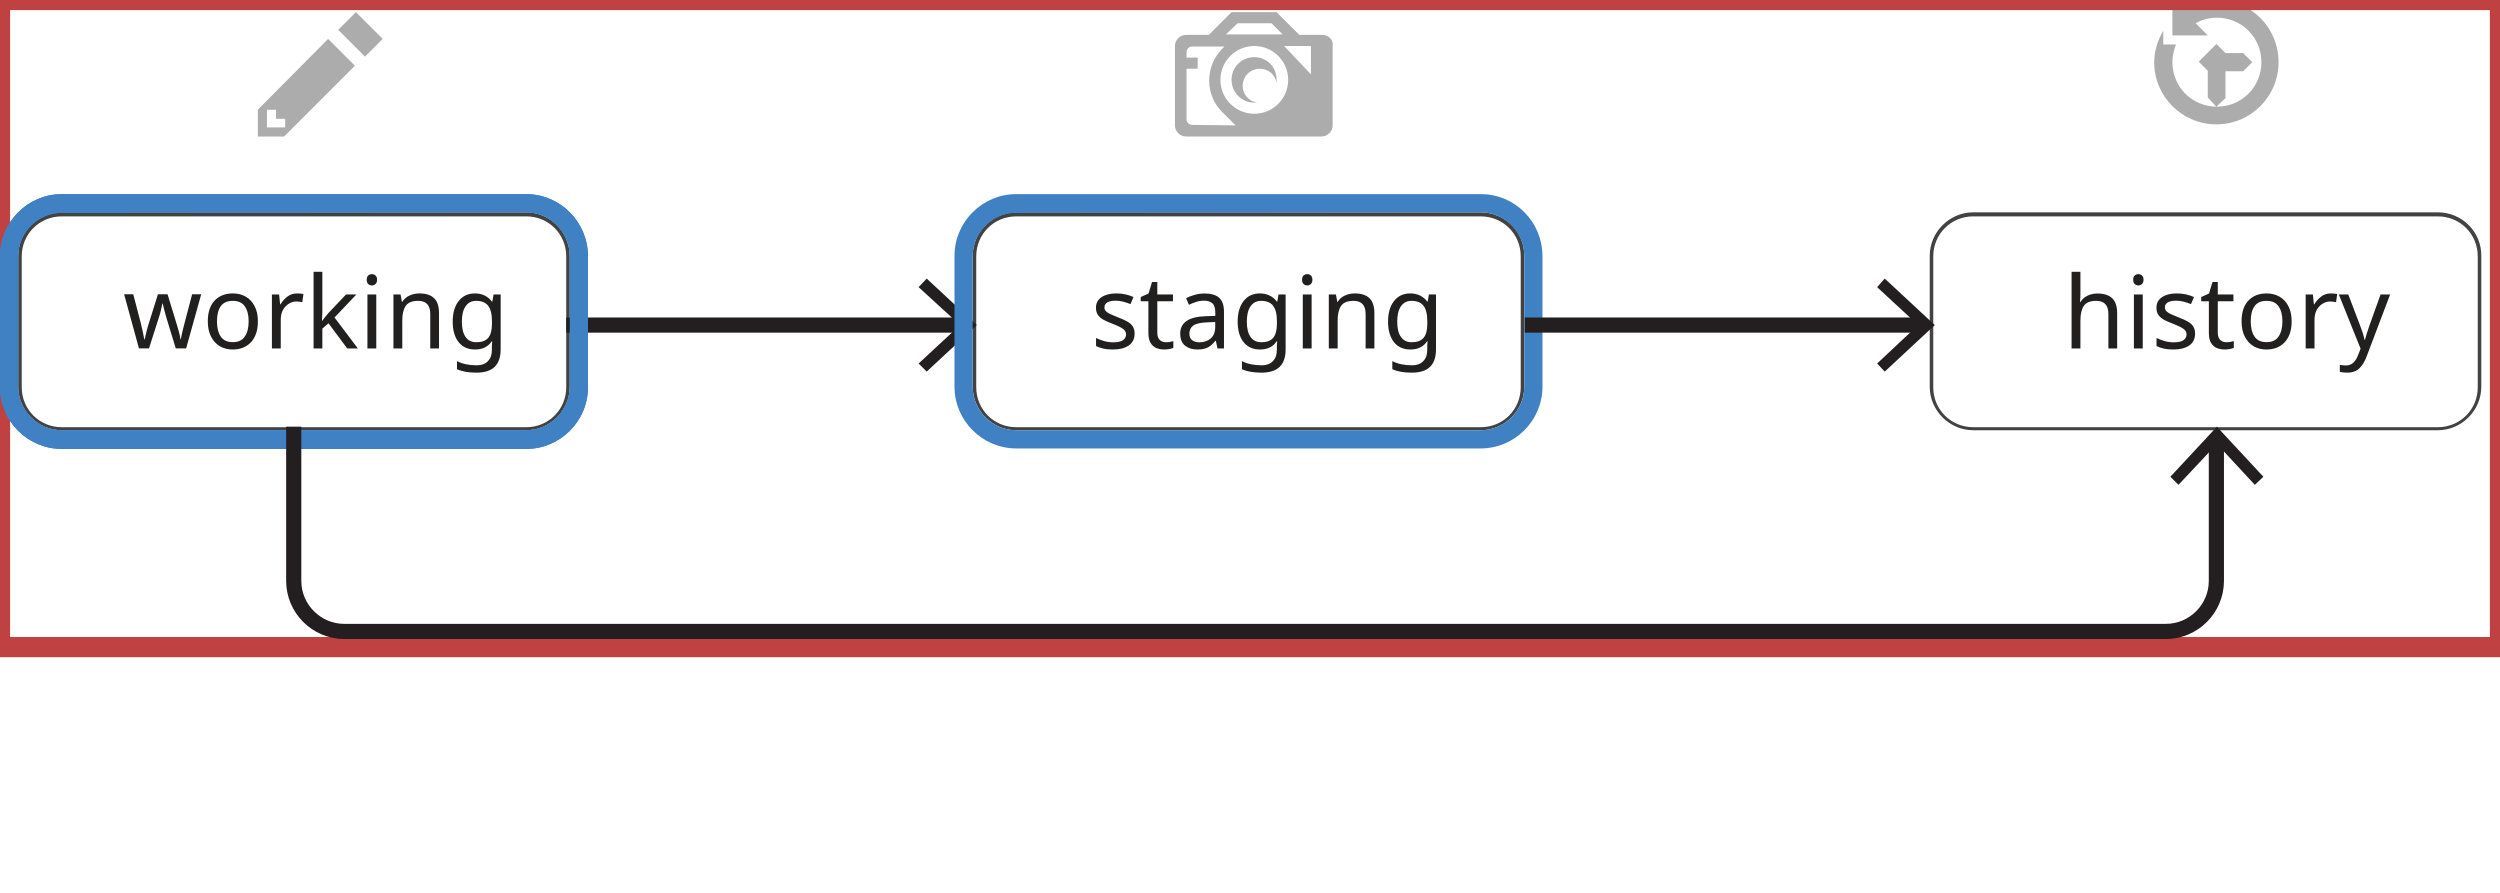
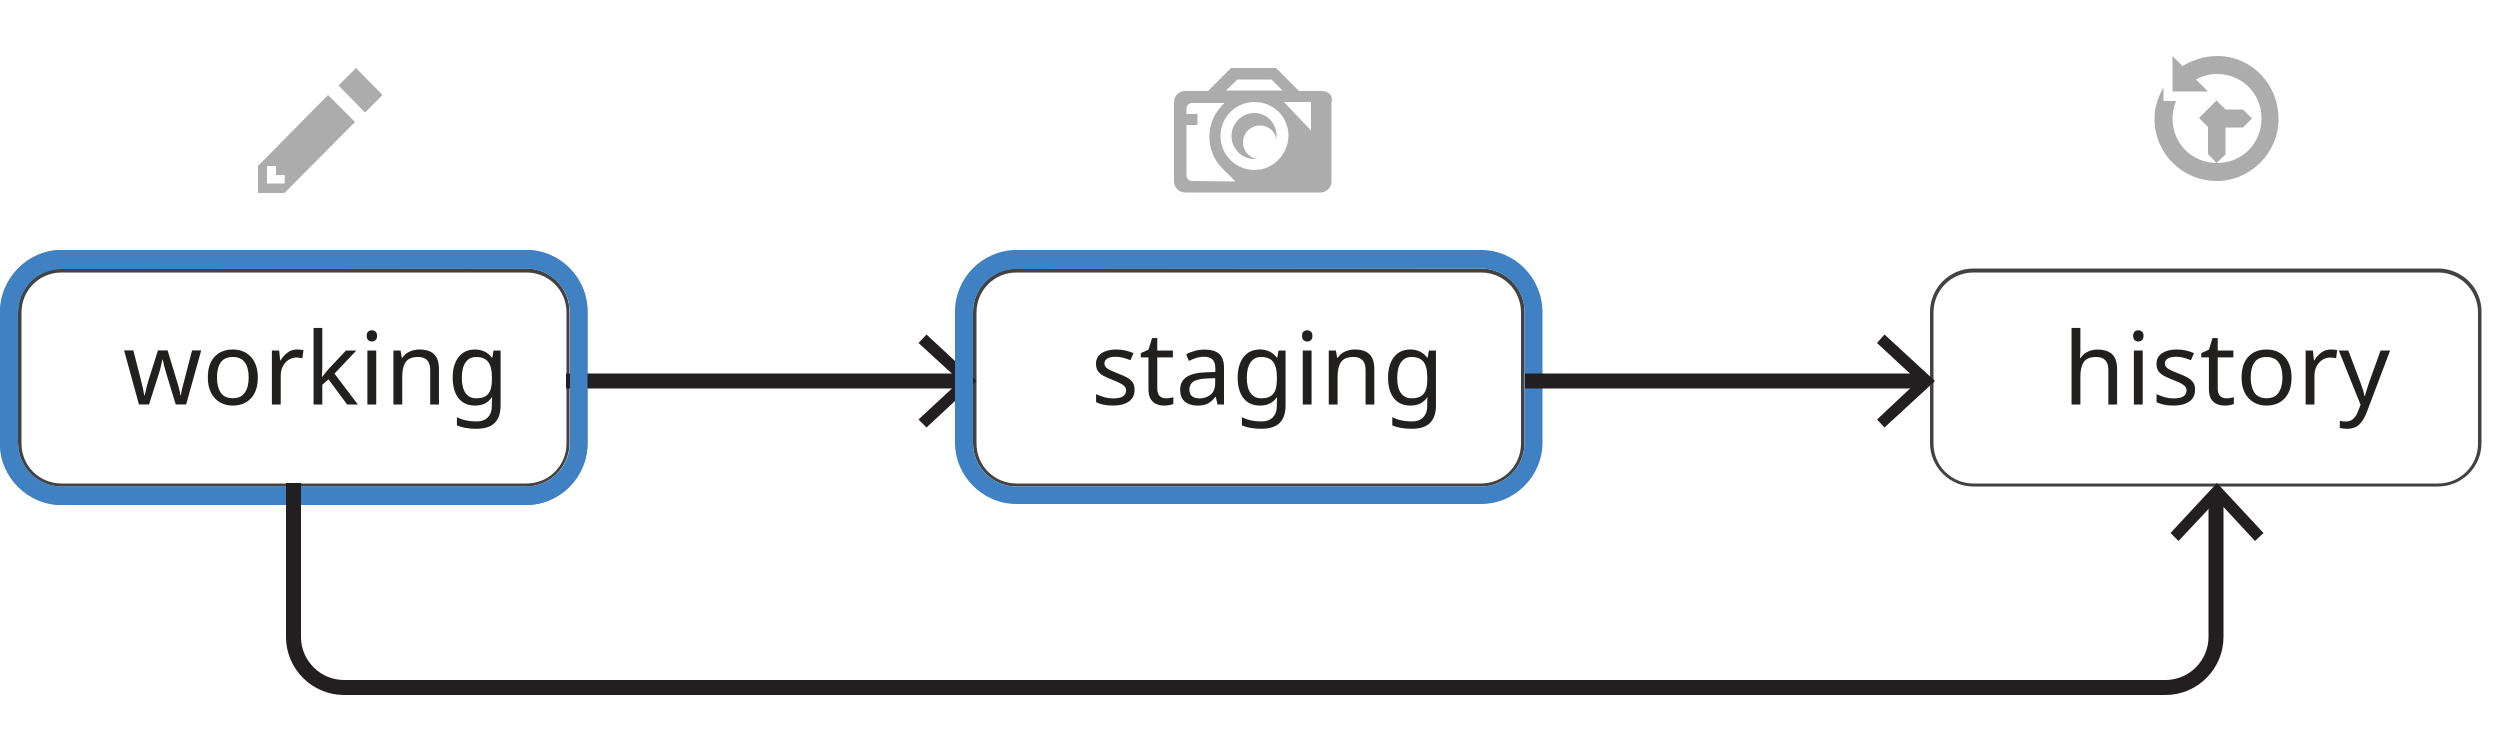
- <svg xmlns="http://www.w3.org/2000/svg" version="1.1" id="Layer_1" x="0px" y="0px" viewBox="0 0 494.5 176.6" enable-background="new 0 0 494.5 176.6" xml:space="preserve">
+ <svg xmlns="http://www.w3.org/2000/svg" version="1.1" id="Layer_1" x="0px" y="0px" viewBox="0 149.5 500 149.5" enable-background="new 0 149.5 500 149.5" xml:space="preserve">
  <g id="base">
-     <path id="border_17_" fill="#424242" d="M104.1,42.8c4.4,0,7.9,3.5,7.9,7.9v25.9c0,4.4-3.5,7.9-7.9,7.9H12.2   c-4.4,0-7.9-3.5-7.9-7.9V50.7c0-4.4,3.5-7.9,7.9-7.9L104.1,42.8 M104.1,42H12.2c-4.7,0-8.6,3.9-8.6,8.6v25.9c0,4.7,3.9,8.6,8.6,8.6   h91.9c4.7,0,8.6-3.9,8.6-8.6V50.7C112.7,45.9,108.8,42,104.1,42L104.1,42z" />
-     <path id="border_6_" fill="#424242" d="M292.9,42.8c4.4,0,7.9,3.5,7.9,7.9v25.9c0,4.4-3.5,7.9-7.9,7.9h-91.9   c-4.4,0-7.9-3.5-7.9-7.9V50.7c0-4.4,3.5-7.9,7.9-7.9L292.9,42.8 M292.9,42h-91.9c-4.7,0-8.6,3.9-8.6,8.6v25.9   c0,4.7,3.9,8.6,8.6,8.6h91.9c4.7,0,8.6-3.9,8.6-8.6V50.7C301.6,45.9,297.7,42,292.9,42L292.9,42z" />
-     <path id="border_1_" fill="#424242" d="M482.2,42.8c4.4,0,7.9,3.5,7.9,7.9v25.9c0,4.4-3.5,7.9-7.9,7.9h-91.9   c-4.4,0-7.9-3.5-7.9-7.9V50.7c0-4.4,3.5-7.9,7.9-7.9L482.2,42.8 M482.2,42h-91.9c-4.7,0-8.6,3.9-8.6,8.6v25.9   c0,4.7,3.9,8.6,8.6,8.6h91.9c4.7,0,8.6-3.9,8.6-8.6V50.7C490.9,45.9,487,42,482.2,42L482.2,42z" />
-     <text transform="matrix(1 0 0 1 24.3306 68.9293)" fill="#221F1F" font-family="'HelveticaNeue-Light'" font-size="19.95">working</text>
-     <text transform="matrix(1 0 0 1 215.7676 68.9293)" fill="#221F1F" font-family="'HelveticaNeue-Light'" font-size="19.95">staging</text>
-     <text transform="matrix(1 0 0 1 408.0538 68.9293)" fill="#221F1F" font-family="'HelveticaNeue-Light'" font-size="19.95">history</text>
-     <path opacity="0.5" fill="#595A5C" enable-background="new    " d="M70.4,2.4l-3.5,3.5l5.3,5.3l3.5-3.5L70.4,2.4z M51,21.7l0,5.3   l5.2,0l14-14l-5.3-5.3L51,21.7z M56.3,25.2h-3.5v-3.5h1.8v1.8h1.8V25.2z" />
-     <path opacity="0.5" fill="#595A5C" enable-background="new    " d="M248.1,11.3c-2.5,0-4.5,2-4.5,4.5s2,4.5,4.5,4.5   c0.2,0,0.4,0,0.6,0c-1.6-0.2-2.9-1.6-2.9-3.3c0-1.9,1.5-3.4,3.4-3.4c1.7,0,3.1,1.2,3.3,2.9c0-0.2,0-0.4,0-0.6   C252.6,13.3,250.6,11.3,248.1,11.3z M261.5,6.9h-4.5l-4.5-4.5h-8.9l-4.5,4.5h-4.5c-1.2,0-2.2,1-2.2,2.2v15.7c0,1.2,1,2.2,2.2,2.2   h26.8c1.2,0,2.2-1,2.2-2.2V9.1C263.8,7.9,262.8,6.9,261.5,6.9z M244.8,4.6h6.7l2.2,2.2h-11.2L244.8,4.6z M235.8,24.7   c-0.6,0-1.1-0.5-1.1-1.1V13.6h2.2v-2.2h-2.2v-1.1c0-0.6,0.5-1.1,1.1-1.1h6.4c-0.1,0.1-0.3,0.3-0.4,0.4c-3.5,3.5-3.5,9.2,0,12.6   l2.6,2.6L235.8,24.7L235.8,24.7z M248.1,22.5c-3.7,0-6.7-3-6.7-6.7s3-6.7,6.7-6.7s6.7,3,6.7,6.7S251.8,22.5,248.1,22.5z    M259.3,14.7L254,9.1h5.3V14.7z" />
-     <path opacity="0.5" fill="#595A5C" enable-background="new    " d="M438.5,0c-2.5,0-4.8,0.8-6.8,2l-2-2v7h7l-2.4-2.4   c1.2-0.7,2.7-1.1,4.2-1.1c4.9,0,8.8,3.9,8.8,8.8s-3.9,8.8-8.8,8.8c-4.9,0-8.8-3.9-8.8-8.8c0-1.3,0.3-2.4,0.7-3.5h-2.5V6.1   c-1.1,1.8-1.8,4-1.8,6.2c0,6.8,5.5,12.3,12.3,12.3s12.3-5.5,12.3-12.3S445.3,0,438.5,0z M438.4,21.1l1.8-1.7v-5.3h3.5l1.8-1.8   l-1.8-1.8h-3.5l-1.8-1.8l-3.5,3.5l1.8,1.8v5.3L438.4,21.1z" />
-   </g>
-   <g id="boundary">
-     <rect y="0" fill="none" stroke="#C04141" stroke-width="4" stroke-miterlimit="10" width="494.5" height="128" />
+     <path id="border_17_" fill="#424242" d="M105.3,204c4.4,0,8,3.5,8,8v26.2c0,4.4-3.5,8-8,8h-93c-4.4,0-8-3.5-8-8V212   c0-4.4,3.5-8,8-8H105.3 M105.3,203.2h-93c-4.8,0-8.7,3.9-8.7,8.7v26.2c0,4.8,3.9,8.7,8.7,8.7h92.9c4.8,0,8.7-3.9,8.7-8.7V212   C114,207.1,110,203.2,105.3,203.2L105.3,203.2z" />
+     <path id="border_6_" fill="#424242" d="M296.2,204c4.4,0,8,3.5,8,8v26.2c0,4.4-3.5,8-8,8h-92.9c-4.4,0-8-3.5-8-8V212   c0-4.4,3.5-8,8-8H296.2 M296.2,203.2h-92.9c-4.8,0-8.7,3.9-8.7,8.7v26.2c0,4.8,3.9,8.7,8.7,8.7h92.9c4.8,0,8.7-3.9,8.7-8.7V212   C305,207.1,301,203.2,296.2,203.2L296.2,203.2z" />
+     <path id="border_1_" fill="#424242" d="M487.6,204c4.4,0,8,3.5,8,8v26.2c0,4.4-3.5,8-8,8h-92.9c-4.4,0-8-3.5-8-8V212   c0-4.4,3.5-8,8-8H487.6 M487.6,203.2h-92.9c-4.8,0-8.7,3.9-8.7,8.7v26.2c0,4.8,3.9,8.7,8.7,8.7h92.9c4.8,0,8.7-3.9,8.7-8.7V212   C496.4,207.1,492.4,203.2,487.6,203.2L487.6,203.2z" />
+     <text transform="matrix(1 0 0 1 24.6011 230.4136)" fill="#221F1F" font-family="'HelveticaNeue-Light'" font-size="20.171">working</text>
+     <text transform="matrix(1 0 0 1 218.1675 230.4136)" fill="#221F1F" font-family="'HelveticaNeue-Light'" font-size="20.171">staging</text>
+     <text transform="matrix(1 0 0 1 412.5918 230.4136)" fill="#221F1F" font-family="'HelveticaNeue-Light'" font-size="20.171">history</text>
+     <path opacity="0.5" fill="#595A5C" enable-background="new    " d="M71.2,163.1l-3.5,3.5L73,172l3.5-3.5L71.2,163.1z M51.6,182.7   v5.4h5.3L71,173.9l-5.4-5.4L51.6,182.7z M56.9,186.2h-3.5v-3.5h1.8v1.8H57L56.9,186.2L56.9,186.2z" />
+     <path opacity="0.5" fill="#595A5C" enable-background="new    " d="M250.9,172.1c-2.5,0-4.6,2-4.6,4.6c0,2.5,2,4.6,4.6,4.6   c0.2,0,0.4,0,0.6,0c-1.6-0.2-2.9-1.6-2.9-3.3c0-1.9,1.5-3.4,3.4-3.4c1.7,0,3.1,1.2,3.3,2.9c0-0.2,0-0.4,0-0.6   C255.4,174.2,253.4,172.1,250.9,172.1z M264.4,167.7h-4.6l-4.6-4.6h-9l-4.6,4.6H237c-1.2,0-2.2,1-2.2,2.2v15.9c0,1.2,1,2.2,2.2,2.2   h27.1c1.2,0,2.2-1,2.2-2.2v-15.9C266.7,168.7,265.7,167.7,264.4,167.7z M247.5,165.4h6.8l2.2,2.2h-11.3L247.5,165.4z M238.4,185.7   c-0.6,0-1.1-0.5-1.1-1.1v-10.1h2.2v-2.2h-2.2v-1.1c0-0.6,0.5-1.1,1.1-1.1h6.5c-0.1,0.1-0.3,0.3-0.4,0.4c-3.5,3.5-3.5,9.3,0,12.7   l2.6,2.6L238.4,185.7L238.4,185.7z M250.9,183.5c-3.7,0-6.8-3-6.8-6.8c0-3.7,3-6.8,6.8-6.8s6.8,3,6.8,6.8   C257.6,180.4,254.6,183.5,250.9,183.5z M262.2,175.6l-5.4-5.7h5.4V175.6z" />
+     <path opacity="0.5" fill="#595A5C" enable-background="new    " d="M443.4,160.7c-2.5,0-4.9,0.8-6.9,2l-2-2v7.1h7.1l-2.4-2.4   c1.2-0.7,2.7-1.1,4.2-1.1c5,0,8.9,3.9,8.9,8.9s-3.9,8.9-8.9,8.9s-8.9-3.9-8.9-8.9c0-1.3,0.3-2.4,0.7-3.5h-2.5V167   c-1.1,1.8-1.8,4-1.8,6.3c0,6.9,5.6,12.4,12.4,12.4s12.4-5.6,12.4-12.4C455.7,166.3,450.3,160.7,443.4,160.7z M443.3,182.1l1.8-1.7   V175h3.5l1.8-1.8l-1.8-1.8h-3.5l-1.8-1.8l-3.5,3.5l1.8,1.8v5.4L443.3,182.1z" />
  </g>
  <g id="step-1-in-out">
-     <path id="border_15_" fill="#4081C3" d="M104.1,42c4.7,0,8.6,3.9,8.6,8.6v25.9c0,4.7-3.9,8.6-8.6,8.6H12.2c-4.7,0-8.6-3.9-8.6-8.6   V50.7c0-4.7,3.9-8.6,8.6-8.6L104.1,42 M104.1,38.4H12.2C5.5,38.4,0,43.9,0,50.7v25.9c0,6.7,5.5,12.2,12.2,12.2h91.9   c6.7,0,12.2-5.5,12.2-12.2V50.7C116.3,43.9,110.8,38.4,104.1,38.4L104.1,38.4z" />
-     <line fill="none" stroke="#231F20" stroke-width="3" stroke-miterlimit="10" x1="112" y1="64.3" x2="190.7" y2="64.3" />
-     <polygon fill="#231F20" points="183.3,73.5 181.7,71.9 189.9,64.3 181.7,56.8 183.3,55.1 193.2,64.3  " />
+     <path id="border_15_" fill="#4081C3" d="M105.3,203.2c4.8,0,8.7,3.9,8.7,8.7v26.2c0,4.8-3.9,8.7-8.7,8.7h-93   c-4.8,0-8.7-3.9-8.7-8.7V212c0-4.8,3.9-8.7,8.7-8.7L105.3,203.2 M105.3,199.5h-93C5.6,199.5,0,205.1,0,212v26.2   c0,6.8,5.6,12.3,12.3,12.3h92.9c6.8,0,12.3-5.6,12.3-12.3V212C117.6,205.1,112,199.5,105.3,199.5L105.3,199.5z" />
+     <line fill="none" stroke="#231F20" stroke-width="3" stroke-miterlimit="10" x1="113.2" y1="225.7" x2="192.8" y2="225.7" />
+     <polygon fill="#231F20" points="185.3,235 183.7,233.4 192,225.7 183.7,218.1 185.3,216.4 195.3,225.7  " />
  </g>
  <g id="step-2-in-out">
-     <path id="border_2_" fill="#4081C3" d="M292.9,42c4.7,0,8.6,3.9,8.6,8.6v25.9c0,4.7-3.9,8.6-8.6,8.6h-91.9c-4.7,0-8.6-3.9-8.6-8.6   V50.7c0-4.7,3.9-8.6,8.6-8.6L292.9,42 M292.9,38.4h-91.9c-6.7,0-12.2,5.5-12.2,12.2v25.9c0,6.7,5.5,12.2,12.2,12.2h91.9   c6.7,0,12.2-5.5,12.2-12.2V50.7C305.1,43.9,299.7,38.4,292.9,38.4L292.9,38.4z" />
-     <line fill="none" stroke="#231F20" stroke-width="3" stroke-miterlimit="10" x1="301.6" y1="64.3" x2="380.3" y2="64.3" />
-     <polygon fill="#231F20" points="372.8,73.5 371.3,71.9 379.4,64.3 371.3,56.8 372.8,55.1 382.7,64.3  " />
+     <path id="border_2_" fill="#4081C3" d="M296.2,203.2c4.8,0,8.7,3.9,8.7,8.7v26.2c0,4.8-3.9,8.7-8.7,8.7h-92.9   c-4.8,0-8.7-3.9-8.7-8.7V212c0-4.8,3.9-8.7,8.7-8.7L296.2,203.2 M296.2,199.5h-92.9c-6.8,0-12.3,5.6-12.3,12.3V238   c0,6.8,5.6,12.3,12.3,12.3h92.9c6.8,0,12.3-5.6,12.3-12.3v-26C308.5,205.1,303,199.5,296.2,199.5L296.2,199.5z" />
+     <line fill="none" stroke="#231F20" stroke-width="3" stroke-miterlimit="10" x1="305" y1="225.7" x2="384.5" y2="225.7" />
+     <polygon fill="#231F20" points="376.9,235 375.4,233.4 383.6,225.7 375.4,218.1 376.9,216.4 387,225.7  " />
  </g>
  <g id="step-3-in-out">
-     <path id="border_3_" fill="#4081C3" d="M104.1,42c4.7,0,8.6,3.9,8.6,8.6v25.9c0,4.7-3.9,8.6-8.6,8.6H12.2c-4.7,0-8.6-3.9-8.6-8.6   V50.7c0-4.7,3.9-8.6,8.6-8.6L104.1,42 M104.1,38.4H12.2C5.5,38.4,0,43.9,0,50.7v25.9c0,6.7,5.5,12.2,12.2,12.2h91.9   c6.7,0,12.2-5.5,12.2-12.2V50.7C116.3,43.9,110.8,38.4,104.1,38.4L104.1,38.4z" />
-     <path fill="none" stroke="#231F20" stroke-width="3" stroke-miterlimit="10" d="M58.1,84.4v30.5c0,5.5,4.5,10,10,10h360.3   c5.5,0,10-4.5,10-10v-28" />
-     <polygon fill="#231F20" points="447.7,94.3 446,95.9 438.5,87.8 430.9,95.9 429.3,94.3 438.5,84.4  " />
+     <path id="border_3_" fill="#4081C3" d="M105.3,203.2c4.8,0,8.7,3.9,8.7,8.7v26.2c0,4.8-3.9,8.7-8.7,8.7h-93c-4.8,0-8.7-3.9-8.7-8.7   V212c0-4.8,3.9-8.7,8.7-8.7L105.3,203.2 M105.3,199.5h-93C5.6,199.5,0,205.1,0,212v26.2c0,6.8,5.6,12.3,12.3,12.3h92.9   c6.8,0,12.3-5.6,12.3-12.3V212C117.6,205.1,112,199.5,105.3,199.5L105.3,199.5z" />
+     <path fill="none" stroke="#231F20" stroke-width="3" stroke-miterlimit="10" d="M58.7,246.1v30.8c0,5.6,4.6,10.1,10.1,10.1h364.3   c5.6,0,10.1-4.6,10.1-10.1v-28.3" />
+     <polygon fill="#231F20" points="452.7,256.1 451,257.7 443.4,249.5 435.7,257.7 434.1,256.1 443.4,246.1  " />
  </g>
</svg>
